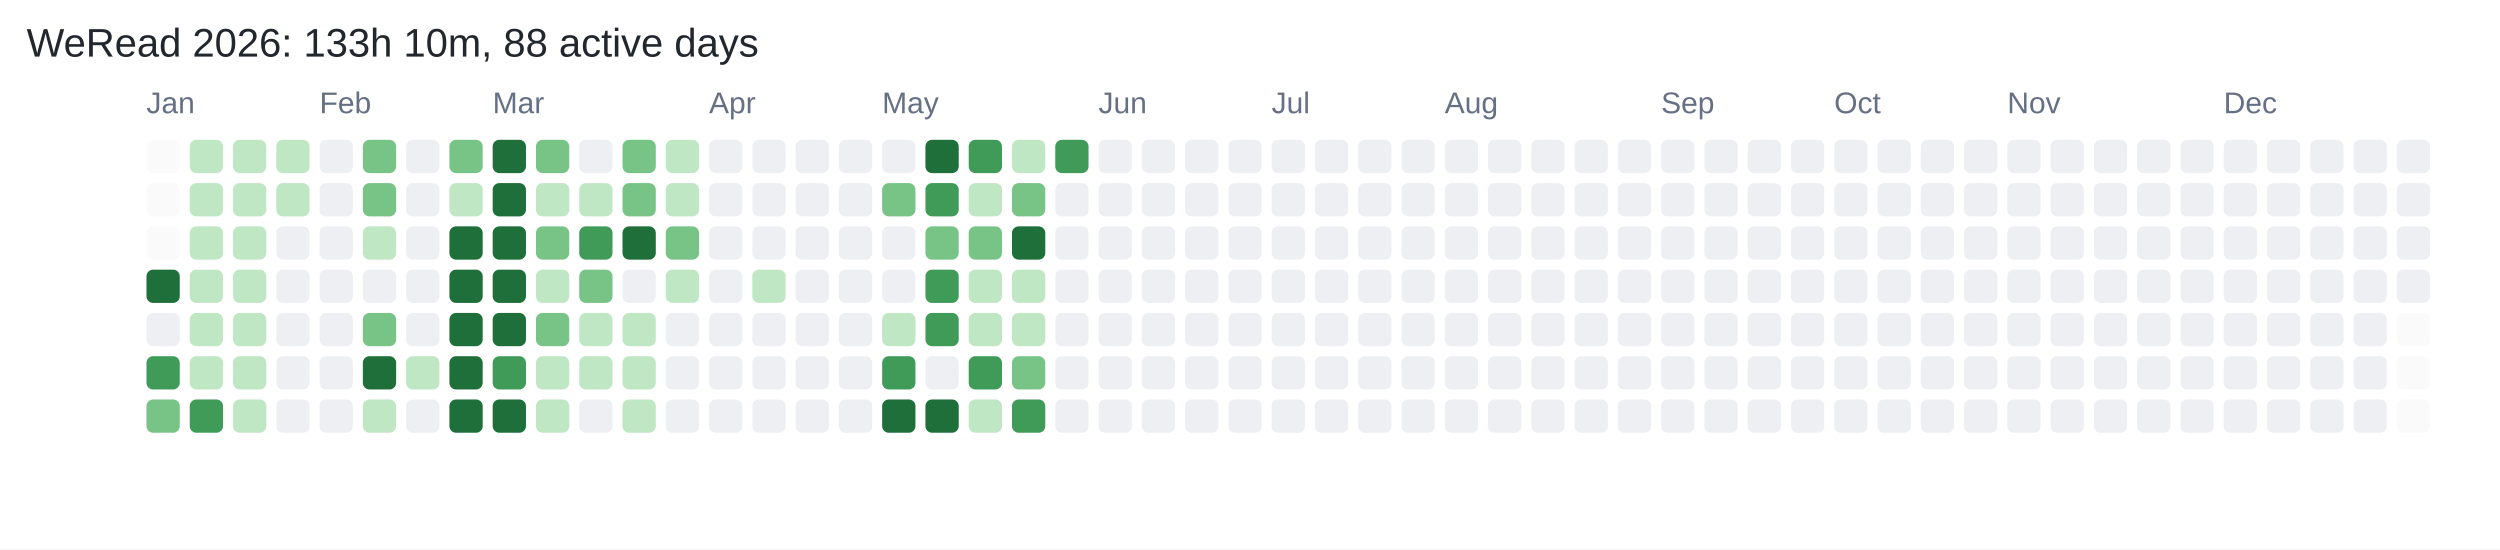
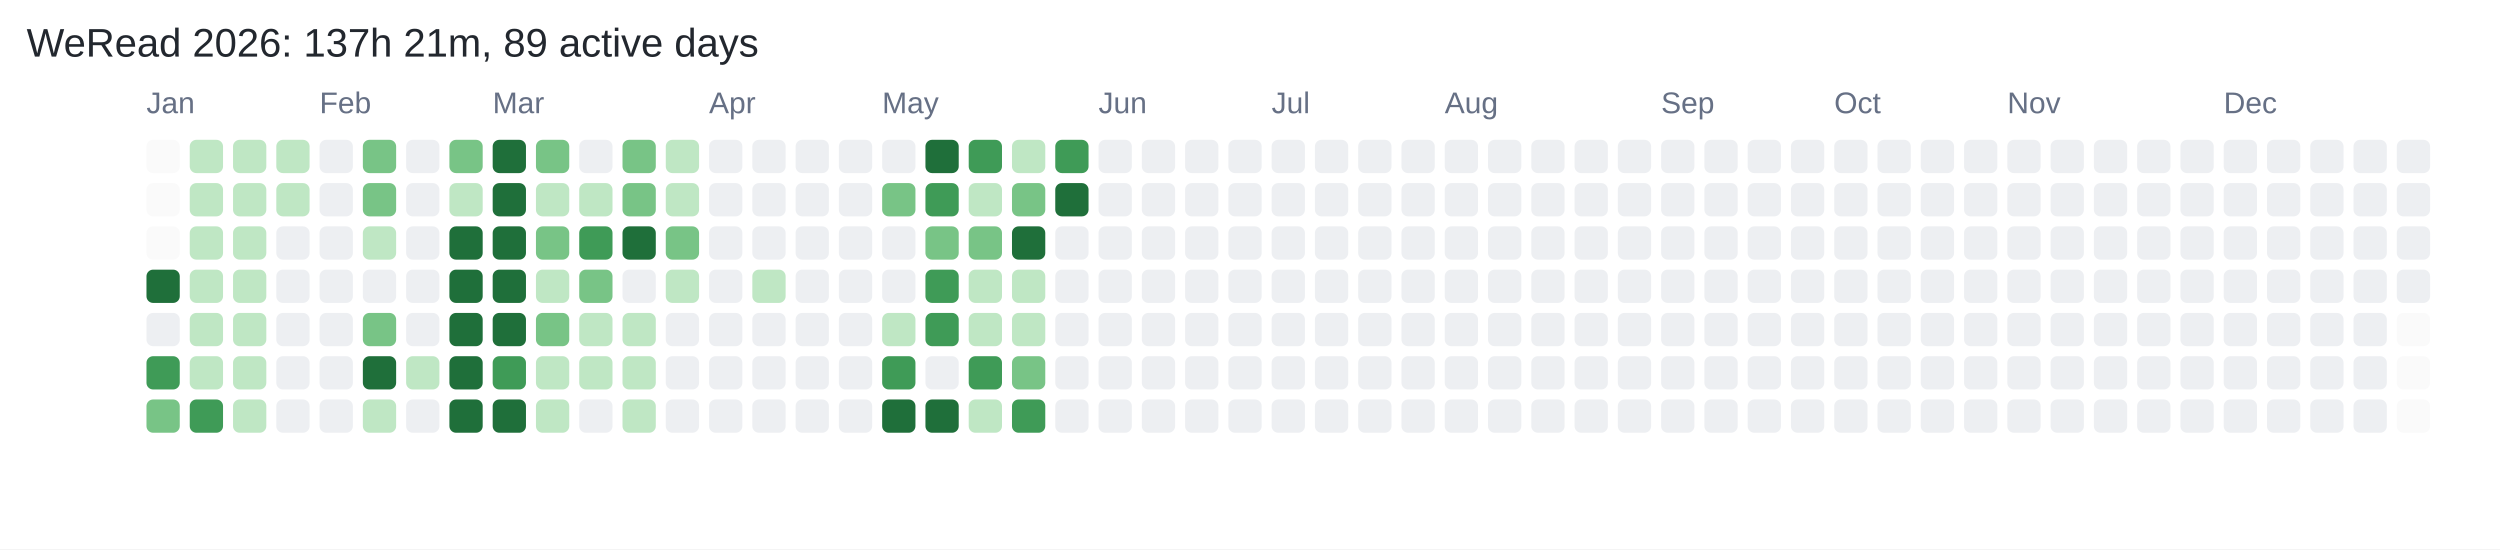
<svg xmlns="http://www.w3.org/2000/svg" width="751" height="165" viewBox="0 0 751 165">
  <rect width="100%" height="100%" fill="#FFFFFF" />
-   <text x="8" y="17" fill="#22272E" font-family="Arial,sans-serif" font-size="12">WeRead 2026: 133h 10m, 88 active days</text>
+   <text x="8" y="17" fill="#22272E" font-family="Arial,sans-serif" font-size="12">WeRead 2026: 137h 21m, 89 active days</text>
  <text x="44" y="34" fill="#667085" font-family="Arial,sans-serif" font-size="9">Jan</text>
  <text x="96" y="34" fill="#667085" font-family="Arial,sans-serif" font-size="9">Feb</text>
  <text x="148" y="34" fill="#667085" font-family="Arial,sans-serif" font-size="9">Mar</text>
  <text x="213" y="34" fill="#667085" font-family="Arial,sans-serif" font-size="9">Apr</text>
  <text x="265" y="34" fill="#667085" font-family="Arial,sans-serif" font-size="9">May</text>
  <text x="330" y="34" fill="#667085" font-family="Arial,sans-serif" font-size="9">Jun</text>
  <text x="382" y="34" fill="#667085" font-family="Arial,sans-serif" font-size="9">Jul</text>
  <text x="434" y="34" fill="#667085" font-family="Arial,sans-serif" font-size="9">Aug</text>
  <text x="499" y="34" fill="#667085" font-family="Arial,sans-serif" font-size="9">Sep</text>
  <text x="551" y="34" fill="#667085" font-family="Arial,sans-serif" font-size="9">Oct</text>
  <text x="603" y="34" fill="#667085" font-family="Arial,sans-serif" font-size="9">Nov</text>
  <text x="668" y="34" fill="#667085" font-family="Arial,sans-serif" font-size="9">Dec</text>
  <rect x="44" y="42" width="10" height="10" rx="2" fill="#FAFAFA" />
  <rect x="44" y="55" width="10" height="10" rx="2" fill="#FAFAFA" />
  <rect x="44" y="68" width="10" height="10" rx="2" fill="#FAFAFA" />
  <rect x="44" y="81" width="10" height="10" rx="2" fill="#1F6F3A" />
  <rect x="44" y="94" width="10" height="10" rx="2" fill="#EDEFF2" />
  <rect x="44" y="107" width="10" height="10" rx="2" fill="#3F9B57" />
  <rect x="44" y="120" width="10" height="10" rx="2" fill="#78C486" />
  <rect x="57" y="42" width="10" height="10" rx="2" fill="#BFE7C4" />
  <rect x="57" y="55" width="10" height="10" rx="2" fill="#BFE7C4" />
  <rect x="57" y="68" width="10" height="10" rx="2" fill="#BFE7C4" />
  <rect x="57" y="81" width="10" height="10" rx="2" fill="#BFE7C4" />
  <rect x="57" y="94" width="10" height="10" rx="2" fill="#BFE7C4" />
  <rect x="57" y="107" width="10" height="10" rx="2" fill="#BFE7C4" />
  <rect x="57" y="120" width="10" height="10" rx="2" fill="#3F9B57" />
  <rect x="70" y="42" width="10" height="10" rx="2" fill="#BFE7C4" />
  <rect x="70" y="55" width="10" height="10" rx="2" fill="#BFE7C4" />
  <rect x="70" y="68" width="10" height="10" rx="2" fill="#BFE7C4" />
  <rect x="70" y="81" width="10" height="10" rx="2" fill="#BFE7C4" />
  <rect x="70" y="94" width="10" height="10" rx="2" fill="#BFE7C4" />
  <rect x="70" y="107" width="10" height="10" rx="2" fill="#BFE7C4" />
  <rect x="70" y="120" width="10" height="10" rx="2" fill="#BFE7C4" />
  <rect x="83" y="42" width="10" height="10" rx="2" fill="#BFE7C4" />
  <rect x="83" y="55" width="10" height="10" rx="2" fill="#BFE7C4" />
  <rect x="83" y="68" width="10" height="10" rx="2" fill="#EDEFF2" />
  <rect x="83" y="81" width="10" height="10" rx="2" fill="#EDEFF2" />
  <rect x="83" y="94" width="10" height="10" rx="2" fill="#EDEFF2" />
  <rect x="83" y="107" width="10" height="10" rx="2" fill="#EDEFF2" />
  <rect x="83" y="120" width="10" height="10" rx="2" fill="#EDEFF2" />
  <rect x="96" y="42" width="10" height="10" rx="2" fill="#EDEFF2" />
  <rect x="96" y="55" width="10" height="10" rx="2" fill="#EDEFF2" />
  <rect x="96" y="68" width="10" height="10" rx="2" fill="#EDEFF2" />
  <rect x="96" y="81" width="10" height="10" rx="2" fill="#EDEFF2" />
  <rect x="96" y="94" width="10" height="10" rx="2" fill="#EDEFF2" />
  <rect x="96" y="107" width="10" height="10" rx="2" fill="#EDEFF2" />
  <rect x="96" y="120" width="10" height="10" rx="2" fill="#EDEFF2" />
  <rect x="109" y="42" width="10" height="10" rx="2" fill="#78C486" />
  <rect x="109" y="55" width="10" height="10" rx="2" fill="#78C486" />
  <rect x="109" y="68" width="10" height="10" rx="2" fill="#BFE7C4" />
  <rect x="109" y="81" width="10" height="10" rx="2" fill="#EDEFF2" />
  <rect x="109" y="94" width="10" height="10" rx="2" fill="#78C486" />
  <rect x="109" y="107" width="10" height="10" rx="2" fill="#1F6F3A" />
  <rect x="109" y="120" width="10" height="10" rx="2" fill="#BFE7C4" />
  <rect x="122" y="42" width="10" height="10" rx="2" fill="#EDEFF2" />
  <rect x="122" y="55" width="10" height="10" rx="2" fill="#EDEFF2" />
  <rect x="122" y="68" width="10" height="10" rx="2" fill="#EDEFF2" />
  <rect x="122" y="81" width="10" height="10" rx="2" fill="#EDEFF2" />
  <rect x="122" y="94" width="10" height="10" rx="2" fill="#EDEFF2" />
  <rect x="122" y="107" width="10" height="10" rx="2" fill="#BFE7C4" />
  <rect x="122" y="120" width="10" height="10" rx="2" fill="#EDEFF2" />
  <rect x="135" y="42" width="10" height="10" rx="2" fill="#78C486" />
  <rect x="135" y="55" width="10" height="10" rx="2" fill="#BFE7C4" />
  <rect x="135" y="68" width="10" height="10" rx="2" fill="#1F6F3A" />
  <rect x="135" y="81" width="10" height="10" rx="2" fill="#1F6F3A" />
  <rect x="135" y="94" width="10" height="10" rx="2" fill="#1F6F3A" />
  <rect x="135" y="107" width="10" height="10" rx="2" fill="#1F6F3A" />
  <rect x="135" y="120" width="10" height="10" rx="2" fill="#1F6F3A" />
  <rect x="148" y="42" width="10" height="10" rx="2" fill="#1F6F3A" />
  <rect x="148" y="55" width="10" height="10" rx="2" fill="#1F6F3A" />
  <rect x="148" y="68" width="10" height="10" rx="2" fill="#1F6F3A" />
  <rect x="148" y="81" width="10" height="10" rx="2" fill="#1F6F3A" />
  <rect x="148" y="94" width="10" height="10" rx="2" fill="#1F6F3A" />
  <rect x="148" y="107" width="10" height="10" rx="2" fill="#3F9B57" />
  <rect x="148" y="120" width="10" height="10" rx="2" fill="#1F6F3A" />
  <rect x="161" y="42" width="10" height="10" rx="2" fill="#78C486" />
  <rect x="161" y="55" width="10" height="10" rx="2" fill="#BFE7C4" />
  <rect x="161" y="68" width="10" height="10" rx="2" fill="#78C486" />
  <rect x="161" y="81" width="10" height="10" rx="2" fill="#BFE7C4" />
  <rect x="161" y="94" width="10" height="10" rx="2" fill="#78C486" />
  <rect x="161" y="107" width="10" height="10" rx="2" fill="#BFE7C4" />
  <rect x="161" y="120" width="10" height="10" rx="2" fill="#BFE7C4" />
  <rect x="174" y="42" width="10" height="10" rx="2" fill="#EDEFF2" />
  <rect x="174" y="55" width="10" height="10" rx="2" fill="#BFE7C4" />
  <rect x="174" y="68" width="10" height="10" rx="2" fill="#3F9B57" />
  <rect x="174" y="81" width="10" height="10" rx="2" fill="#78C486" />
  <rect x="174" y="94" width="10" height="10" rx="2" fill="#BFE7C4" />
  <rect x="174" y="107" width="10" height="10" rx="2" fill="#BFE7C4" />
  <rect x="174" y="120" width="10" height="10" rx="2" fill="#EDEFF2" />
  <rect x="187" y="42" width="10" height="10" rx="2" fill="#78C486" />
  <rect x="187" y="55" width="10" height="10" rx="2" fill="#78C486" />
  <rect x="187" y="68" width="10" height="10" rx="2" fill="#1F6F3A" />
  <rect x="187" y="81" width="10" height="10" rx="2" fill="#EDEFF2" />
  <rect x="187" y="94" width="10" height="10" rx="2" fill="#BFE7C4" />
  <rect x="187" y="107" width="10" height="10" rx="2" fill="#BFE7C4" />
  <rect x="187" y="120" width="10" height="10" rx="2" fill="#BFE7C4" />
  <rect x="200" y="42" width="10" height="10" rx="2" fill="#BFE7C4" />
  <rect x="200" y="55" width="10" height="10" rx="2" fill="#BFE7C4" />
  <rect x="200" y="68" width="10" height="10" rx="2" fill="#78C486" />
  <rect x="200" y="81" width="10" height="10" rx="2" fill="#BFE7C4" />
  <rect x="200" y="94" width="10" height="10" rx="2" fill="#EDEFF2" />
  <rect x="200" y="107" width="10" height="10" rx="2" fill="#EDEFF2" />
  <rect x="200" y="120" width="10" height="10" rx="2" fill="#EDEFF2" />
  <rect x="213" y="42" width="10" height="10" rx="2" fill="#EDEFF2" />
  <rect x="213" y="55" width="10" height="10" rx="2" fill="#EDEFF2" />
  <rect x="213" y="68" width="10" height="10" rx="2" fill="#EDEFF2" />
  <rect x="213" y="81" width="10" height="10" rx="2" fill="#EDEFF2" />
  <rect x="213" y="94" width="10" height="10" rx="2" fill="#EDEFF2" />
  <rect x="213" y="107" width="10" height="10" rx="2" fill="#EDEFF2" />
  <rect x="213" y="120" width="10" height="10" rx="2" fill="#EDEFF2" />
  <rect x="226" y="42" width="10" height="10" rx="2" fill="#EDEFF2" />
  <rect x="226" y="55" width="10" height="10" rx="2" fill="#EDEFF2" />
  <rect x="226" y="68" width="10" height="10" rx="2" fill="#EDEFF2" />
  <rect x="226" y="81" width="10" height="10" rx="2" fill="#BFE7C4" />
  <rect x="226" y="94" width="10" height="10" rx="2" fill="#EDEFF2" />
  <rect x="226" y="107" width="10" height="10" rx="2" fill="#EDEFF2" />
  <rect x="226" y="120" width="10" height="10" rx="2" fill="#EDEFF2" />
  <rect x="239" y="42" width="10" height="10" rx="2" fill="#EDEFF2" />
  <rect x="239" y="55" width="10" height="10" rx="2" fill="#EDEFF2" />
  <rect x="239" y="68" width="10" height="10" rx="2" fill="#EDEFF2" />
  <rect x="239" y="81" width="10" height="10" rx="2" fill="#EDEFF2" />
  <rect x="239" y="94" width="10" height="10" rx="2" fill="#EDEFF2" />
  <rect x="239" y="107" width="10" height="10" rx="2" fill="#EDEFF2" />
  <rect x="239" y="120" width="10" height="10" rx="2" fill="#EDEFF2" />
  <rect x="252" y="42" width="10" height="10" rx="2" fill="#EDEFF2" />
  <rect x="252" y="55" width="10" height="10" rx="2" fill="#EDEFF2" />
  <rect x="252" y="68" width="10" height="10" rx="2" fill="#EDEFF2" />
  <rect x="252" y="81" width="10" height="10" rx="2" fill="#EDEFF2" />
  <rect x="252" y="94" width="10" height="10" rx="2" fill="#EDEFF2" />
  <rect x="252" y="107" width="10" height="10" rx="2" fill="#EDEFF2" />
  <rect x="252" y="120" width="10" height="10" rx="2" fill="#EDEFF2" />
  <rect x="265" y="42" width="10" height="10" rx="2" fill="#EDEFF2" />
  <rect x="265" y="55" width="10" height="10" rx="2" fill="#78C486" />
  <rect x="265" y="68" width="10" height="10" rx="2" fill="#EDEFF2" />
  <rect x="265" y="81" width="10" height="10" rx="2" fill="#EDEFF2" />
  <rect x="265" y="94" width="10" height="10" rx="2" fill="#BFE7C4" />
  <rect x="265" y="107" width="10" height="10" rx="2" fill="#3F9B57" />
  <rect x="265" y="120" width="10" height="10" rx="2" fill="#1F6F3A" />
  <rect x="278" y="42" width="10" height="10" rx="2" fill="#1F6F3A" />
  <rect x="278" y="55" width="10" height="10" rx="2" fill="#3F9B57" />
  <rect x="278" y="68" width="10" height="10" rx="2" fill="#78C486" />
  <rect x="278" y="81" width="10" height="10" rx="2" fill="#3F9B57" />
  <rect x="278" y="94" width="10" height="10" rx="2" fill="#3F9B57" />
  <rect x="278" y="107" width="10" height="10" rx="2" fill="#EDEFF2" />
  <rect x="278" y="120" width="10" height="10" rx="2" fill="#1F6F3A" />
  <rect x="291" y="42" width="10" height="10" rx="2" fill="#3F9B57" />
  <rect x="291" y="55" width="10" height="10" rx="2" fill="#BFE7C4" />
  <rect x="291" y="68" width="10" height="10" rx="2" fill="#78C486" />
  <rect x="291" y="81" width="10" height="10" rx="2" fill="#BFE7C4" />
  <rect x="291" y="94" width="10" height="10" rx="2" fill="#BFE7C4" />
  <rect x="291" y="107" width="10" height="10" rx="2" fill="#3F9B57" />
  <rect x="291" y="120" width="10" height="10" rx="2" fill="#BFE7C4" />
  <rect x="304" y="42" width="10" height="10" rx="2" fill="#BFE7C4" />
  <rect x="304" y="55" width="10" height="10" rx="2" fill="#78C486" />
  <rect x="304" y="68" width="10" height="10" rx="2" fill="#1F6F3A" />
  <rect x="304" y="81" width="10" height="10" rx="2" fill="#BFE7C4" />
  <rect x="304" y="94" width="10" height="10" rx="2" fill="#BFE7C4" />
  <rect x="304" y="107" width="10" height="10" rx="2" fill="#78C486" />
  <rect x="304" y="120" width="10" height="10" rx="2" fill="#3F9B57" />
  <rect x="317" y="42" width="10" height="10" rx="2" fill="#3F9B57" />
-   <rect x="317" y="55" width="10" height="10" rx="2" fill="#EDEFF2" />
+   <rect x="317" y="55" width="10" height="10" rx="2" fill="#1F6F3A" />
  <rect x="317" y="68" width="10" height="10" rx="2" fill="#EDEFF2" />
  <rect x="317" y="81" width="10" height="10" rx="2" fill="#EDEFF2" />
  <rect x="317" y="94" width="10" height="10" rx="2" fill="#EDEFF2" />
  <rect x="317" y="107" width="10" height="10" rx="2" fill="#EDEFF2" />
  <rect x="317" y="120" width="10" height="10" rx="2" fill="#EDEFF2" />
  <rect x="330" y="42" width="10" height="10" rx="2" fill="#EDEFF2" />
  <rect x="330" y="55" width="10" height="10" rx="2" fill="#EDEFF2" />
  <rect x="330" y="68" width="10" height="10" rx="2" fill="#EDEFF2" />
  <rect x="330" y="81" width="10" height="10" rx="2" fill="#EDEFF2" />
  <rect x="330" y="94" width="10" height="10" rx="2" fill="#EDEFF2" />
  <rect x="330" y="107" width="10" height="10" rx="2" fill="#EDEFF2" />
  <rect x="330" y="120" width="10" height="10" rx="2" fill="#EDEFF2" />
  <rect x="343" y="42" width="10" height="10" rx="2" fill="#EDEFF2" />
  <rect x="343" y="55" width="10" height="10" rx="2" fill="#EDEFF2" />
  <rect x="343" y="68" width="10" height="10" rx="2" fill="#EDEFF2" />
  <rect x="343" y="81" width="10" height="10" rx="2" fill="#EDEFF2" />
  <rect x="343" y="94" width="10" height="10" rx="2" fill="#EDEFF2" />
  <rect x="343" y="107" width="10" height="10" rx="2" fill="#EDEFF2" />
  <rect x="343" y="120" width="10" height="10" rx="2" fill="#EDEFF2" />
  <rect x="356" y="42" width="10" height="10" rx="2" fill="#EDEFF2" />
  <rect x="356" y="55" width="10" height="10" rx="2" fill="#EDEFF2" />
  <rect x="356" y="68" width="10" height="10" rx="2" fill="#EDEFF2" />
  <rect x="356" y="81" width="10" height="10" rx="2" fill="#EDEFF2" />
  <rect x="356" y="94" width="10" height="10" rx="2" fill="#EDEFF2" />
  <rect x="356" y="107" width="10" height="10" rx="2" fill="#EDEFF2" />
  <rect x="356" y="120" width="10" height="10" rx="2" fill="#EDEFF2" />
  <rect x="369" y="42" width="10" height="10" rx="2" fill="#EDEFF2" />
  <rect x="369" y="55" width="10" height="10" rx="2" fill="#EDEFF2" />
  <rect x="369" y="68" width="10" height="10" rx="2" fill="#EDEFF2" />
  <rect x="369" y="81" width="10" height="10" rx="2" fill="#EDEFF2" />
  <rect x="369" y="94" width="10" height="10" rx="2" fill="#EDEFF2" />
  <rect x="369" y="107" width="10" height="10" rx="2" fill="#EDEFF2" />
  <rect x="369" y="120" width="10" height="10" rx="2" fill="#EDEFF2" />
  <rect x="382" y="42" width="10" height="10" rx="2" fill="#EDEFF2" />
  <rect x="382" y="55" width="10" height="10" rx="2" fill="#EDEFF2" />
  <rect x="382" y="68" width="10" height="10" rx="2" fill="#EDEFF2" />
  <rect x="382" y="81" width="10" height="10" rx="2" fill="#EDEFF2" />
  <rect x="382" y="94" width="10" height="10" rx="2" fill="#EDEFF2" />
  <rect x="382" y="107" width="10" height="10" rx="2" fill="#EDEFF2" />
  <rect x="382" y="120" width="10" height="10" rx="2" fill="#EDEFF2" />
  <rect x="395" y="42" width="10" height="10" rx="2" fill="#EDEFF2" />
  <rect x="395" y="55" width="10" height="10" rx="2" fill="#EDEFF2" />
  <rect x="395" y="68" width="10" height="10" rx="2" fill="#EDEFF2" />
  <rect x="395" y="81" width="10" height="10" rx="2" fill="#EDEFF2" />
  <rect x="395" y="94" width="10" height="10" rx="2" fill="#EDEFF2" />
  <rect x="395" y="107" width="10" height="10" rx="2" fill="#EDEFF2" />
  <rect x="395" y="120" width="10" height="10" rx="2" fill="#EDEFF2" />
  <rect x="408" y="42" width="10" height="10" rx="2" fill="#EDEFF2" />
  <rect x="408" y="55" width="10" height="10" rx="2" fill="#EDEFF2" />
  <rect x="408" y="68" width="10" height="10" rx="2" fill="#EDEFF2" />
  <rect x="408" y="81" width="10" height="10" rx="2" fill="#EDEFF2" />
  <rect x="408" y="94" width="10" height="10" rx="2" fill="#EDEFF2" />
  <rect x="408" y="107" width="10" height="10" rx="2" fill="#EDEFF2" />
  <rect x="408" y="120" width="10" height="10" rx="2" fill="#EDEFF2" />
  <rect x="421" y="42" width="10" height="10" rx="2" fill="#EDEFF2" />
  <rect x="421" y="55" width="10" height="10" rx="2" fill="#EDEFF2" />
  <rect x="421" y="68" width="10" height="10" rx="2" fill="#EDEFF2" />
  <rect x="421" y="81" width="10" height="10" rx="2" fill="#EDEFF2" />
  <rect x="421" y="94" width="10" height="10" rx="2" fill="#EDEFF2" />
  <rect x="421" y="107" width="10" height="10" rx="2" fill="#EDEFF2" />
  <rect x="421" y="120" width="10" height="10" rx="2" fill="#EDEFF2" />
  <rect x="434" y="42" width="10" height="10" rx="2" fill="#EDEFF2" />
  <rect x="434" y="55" width="10" height="10" rx="2" fill="#EDEFF2" />
  <rect x="434" y="68" width="10" height="10" rx="2" fill="#EDEFF2" />
  <rect x="434" y="81" width="10" height="10" rx="2" fill="#EDEFF2" />
  <rect x="434" y="94" width="10" height="10" rx="2" fill="#EDEFF2" />
  <rect x="434" y="107" width="10" height="10" rx="2" fill="#EDEFF2" />
  <rect x="434" y="120" width="10" height="10" rx="2" fill="#EDEFF2" />
  <rect x="447" y="42" width="10" height="10" rx="2" fill="#EDEFF2" />
  <rect x="447" y="55" width="10" height="10" rx="2" fill="#EDEFF2" />
  <rect x="447" y="68" width="10" height="10" rx="2" fill="#EDEFF2" />
  <rect x="447" y="81" width="10" height="10" rx="2" fill="#EDEFF2" />
  <rect x="447" y="94" width="10" height="10" rx="2" fill="#EDEFF2" />
  <rect x="447" y="107" width="10" height="10" rx="2" fill="#EDEFF2" />
  <rect x="447" y="120" width="10" height="10" rx="2" fill="#EDEFF2" />
  <rect x="460" y="42" width="10" height="10" rx="2" fill="#EDEFF2" />
  <rect x="460" y="55" width="10" height="10" rx="2" fill="#EDEFF2" />
  <rect x="460" y="68" width="10" height="10" rx="2" fill="#EDEFF2" />
  <rect x="460" y="81" width="10" height="10" rx="2" fill="#EDEFF2" />
  <rect x="460" y="94" width="10" height="10" rx="2" fill="#EDEFF2" />
  <rect x="460" y="107" width="10" height="10" rx="2" fill="#EDEFF2" />
  <rect x="460" y="120" width="10" height="10" rx="2" fill="#EDEFF2" />
  <rect x="473" y="42" width="10" height="10" rx="2" fill="#EDEFF2" />
  <rect x="473" y="55" width="10" height="10" rx="2" fill="#EDEFF2" />
  <rect x="473" y="68" width="10" height="10" rx="2" fill="#EDEFF2" />
  <rect x="473" y="81" width="10" height="10" rx="2" fill="#EDEFF2" />
  <rect x="473" y="94" width="10" height="10" rx="2" fill="#EDEFF2" />
  <rect x="473" y="107" width="10" height="10" rx="2" fill="#EDEFF2" />
  <rect x="473" y="120" width="10" height="10" rx="2" fill="#EDEFF2" />
  <rect x="486" y="42" width="10" height="10" rx="2" fill="#EDEFF2" />
  <rect x="486" y="55" width="10" height="10" rx="2" fill="#EDEFF2" />
  <rect x="486" y="68" width="10" height="10" rx="2" fill="#EDEFF2" />
  <rect x="486" y="81" width="10" height="10" rx="2" fill="#EDEFF2" />
  <rect x="486" y="94" width="10" height="10" rx="2" fill="#EDEFF2" />
  <rect x="486" y="107" width="10" height="10" rx="2" fill="#EDEFF2" />
  <rect x="486" y="120" width="10" height="10" rx="2" fill="#EDEFF2" />
  <rect x="499" y="42" width="10" height="10" rx="2" fill="#EDEFF2" />
  <rect x="499" y="55" width="10" height="10" rx="2" fill="#EDEFF2" />
  <rect x="499" y="68" width="10" height="10" rx="2" fill="#EDEFF2" />
  <rect x="499" y="81" width="10" height="10" rx="2" fill="#EDEFF2" />
  <rect x="499" y="94" width="10" height="10" rx="2" fill="#EDEFF2" />
  <rect x="499" y="107" width="10" height="10" rx="2" fill="#EDEFF2" />
  <rect x="499" y="120" width="10" height="10" rx="2" fill="#EDEFF2" />
  <rect x="512" y="42" width="10" height="10" rx="2" fill="#EDEFF2" />
  <rect x="512" y="55" width="10" height="10" rx="2" fill="#EDEFF2" />
  <rect x="512" y="68" width="10" height="10" rx="2" fill="#EDEFF2" />
  <rect x="512" y="81" width="10" height="10" rx="2" fill="#EDEFF2" />
  <rect x="512" y="94" width="10" height="10" rx="2" fill="#EDEFF2" />
  <rect x="512" y="107" width="10" height="10" rx="2" fill="#EDEFF2" />
  <rect x="512" y="120" width="10" height="10" rx="2" fill="#EDEFF2" />
  <rect x="525" y="42" width="10" height="10" rx="2" fill="#EDEFF2" />
  <rect x="525" y="55" width="10" height="10" rx="2" fill="#EDEFF2" />
  <rect x="525" y="68" width="10" height="10" rx="2" fill="#EDEFF2" />
  <rect x="525" y="81" width="10" height="10" rx="2" fill="#EDEFF2" />
  <rect x="525" y="94" width="10" height="10" rx="2" fill="#EDEFF2" />
  <rect x="525" y="107" width="10" height="10" rx="2" fill="#EDEFF2" />
  <rect x="525" y="120" width="10" height="10" rx="2" fill="#EDEFF2" />
  <rect x="538" y="42" width="10" height="10" rx="2" fill="#EDEFF2" />
  <rect x="538" y="55" width="10" height="10" rx="2" fill="#EDEFF2" />
  <rect x="538" y="68" width="10" height="10" rx="2" fill="#EDEFF2" />
  <rect x="538" y="81" width="10" height="10" rx="2" fill="#EDEFF2" />
  <rect x="538" y="94" width="10" height="10" rx="2" fill="#EDEFF2" />
  <rect x="538" y="107" width="10" height="10" rx="2" fill="#EDEFF2" />
  <rect x="538" y="120" width="10" height="10" rx="2" fill="#EDEFF2" />
  <rect x="551" y="42" width="10" height="10" rx="2" fill="#EDEFF2" />
  <rect x="551" y="55" width="10" height="10" rx="2" fill="#EDEFF2" />
  <rect x="551" y="68" width="10" height="10" rx="2" fill="#EDEFF2" />
  <rect x="551" y="81" width="10" height="10" rx="2" fill="#EDEFF2" />
  <rect x="551" y="94" width="10" height="10" rx="2" fill="#EDEFF2" />
  <rect x="551" y="107" width="10" height="10" rx="2" fill="#EDEFF2" />
  <rect x="551" y="120" width="10" height="10" rx="2" fill="#EDEFF2" />
  <rect x="564" y="42" width="10" height="10" rx="2" fill="#EDEFF2" />
  <rect x="564" y="55" width="10" height="10" rx="2" fill="#EDEFF2" />
  <rect x="564" y="68" width="10" height="10" rx="2" fill="#EDEFF2" />
  <rect x="564" y="81" width="10" height="10" rx="2" fill="#EDEFF2" />
  <rect x="564" y="94" width="10" height="10" rx="2" fill="#EDEFF2" />
  <rect x="564" y="107" width="10" height="10" rx="2" fill="#EDEFF2" />
  <rect x="564" y="120" width="10" height="10" rx="2" fill="#EDEFF2" />
  <rect x="577" y="42" width="10" height="10" rx="2" fill="#EDEFF2" />
  <rect x="577" y="55" width="10" height="10" rx="2" fill="#EDEFF2" />
  <rect x="577" y="68" width="10" height="10" rx="2" fill="#EDEFF2" />
  <rect x="577" y="81" width="10" height="10" rx="2" fill="#EDEFF2" />
  <rect x="577" y="94" width="10" height="10" rx="2" fill="#EDEFF2" />
  <rect x="577" y="107" width="10" height="10" rx="2" fill="#EDEFF2" />
  <rect x="577" y="120" width="10" height="10" rx="2" fill="#EDEFF2" />
  <rect x="590" y="42" width="10" height="10" rx="2" fill="#EDEFF2" />
  <rect x="590" y="55" width="10" height="10" rx="2" fill="#EDEFF2" />
  <rect x="590" y="68" width="10" height="10" rx="2" fill="#EDEFF2" />
  <rect x="590" y="81" width="10" height="10" rx="2" fill="#EDEFF2" />
  <rect x="590" y="94" width="10" height="10" rx="2" fill="#EDEFF2" />
  <rect x="590" y="107" width="10" height="10" rx="2" fill="#EDEFF2" />
  <rect x="590" y="120" width="10" height="10" rx="2" fill="#EDEFF2" />
  <rect x="603" y="42" width="10" height="10" rx="2" fill="#EDEFF2" />
  <rect x="603" y="55" width="10" height="10" rx="2" fill="#EDEFF2" />
  <rect x="603" y="68" width="10" height="10" rx="2" fill="#EDEFF2" />
  <rect x="603" y="81" width="10" height="10" rx="2" fill="#EDEFF2" />
  <rect x="603" y="94" width="10" height="10" rx="2" fill="#EDEFF2" />
  <rect x="603" y="107" width="10" height="10" rx="2" fill="#EDEFF2" />
  <rect x="603" y="120" width="10" height="10" rx="2" fill="#EDEFF2" />
  <rect x="616" y="42" width="10" height="10" rx="2" fill="#EDEFF2" />
  <rect x="616" y="55" width="10" height="10" rx="2" fill="#EDEFF2" />
  <rect x="616" y="68" width="10" height="10" rx="2" fill="#EDEFF2" />
  <rect x="616" y="81" width="10" height="10" rx="2" fill="#EDEFF2" />
  <rect x="616" y="94" width="10" height="10" rx="2" fill="#EDEFF2" />
  <rect x="616" y="107" width="10" height="10" rx="2" fill="#EDEFF2" />
  <rect x="616" y="120" width="10" height="10" rx="2" fill="#EDEFF2" />
  <rect x="629" y="42" width="10" height="10" rx="2" fill="#EDEFF2" />
  <rect x="629" y="55" width="10" height="10" rx="2" fill="#EDEFF2" />
  <rect x="629" y="68" width="10" height="10" rx="2" fill="#EDEFF2" />
  <rect x="629" y="81" width="10" height="10" rx="2" fill="#EDEFF2" />
  <rect x="629" y="94" width="10" height="10" rx="2" fill="#EDEFF2" />
  <rect x="629" y="107" width="10" height="10" rx="2" fill="#EDEFF2" />
  <rect x="629" y="120" width="10" height="10" rx="2" fill="#EDEFF2" />
  <rect x="642" y="42" width="10" height="10" rx="2" fill="#EDEFF2" />
  <rect x="642" y="55" width="10" height="10" rx="2" fill="#EDEFF2" />
  <rect x="642" y="68" width="10" height="10" rx="2" fill="#EDEFF2" />
  <rect x="642" y="81" width="10" height="10" rx="2" fill="#EDEFF2" />
  <rect x="642" y="94" width="10" height="10" rx="2" fill="#EDEFF2" />
  <rect x="642" y="107" width="10" height="10" rx="2" fill="#EDEFF2" />
  <rect x="642" y="120" width="10" height="10" rx="2" fill="#EDEFF2" />
  <rect x="655" y="42" width="10" height="10" rx="2" fill="#EDEFF2" />
  <rect x="655" y="55" width="10" height="10" rx="2" fill="#EDEFF2" />
  <rect x="655" y="68" width="10" height="10" rx="2" fill="#EDEFF2" />
  <rect x="655" y="81" width="10" height="10" rx="2" fill="#EDEFF2" />
  <rect x="655" y="94" width="10" height="10" rx="2" fill="#EDEFF2" />
  <rect x="655" y="107" width="10" height="10" rx="2" fill="#EDEFF2" />
  <rect x="655" y="120" width="10" height="10" rx="2" fill="#EDEFF2" />
  <rect x="668" y="42" width="10" height="10" rx="2" fill="#EDEFF2" />
  <rect x="668" y="55" width="10" height="10" rx="2" fill="#EDEFF2" />
  <rect x="668" y="68" width="10" height="10" rx="2" fill="#EDEFF2" />
  <rect x="668" y="81" width="10" height="10" rx="2" fill="#EDEFF2" />
  <rect x="668" y="94" width="10" height="10" rx="2" fill="#EDEFF2" />
  <rect x="668" y="107" width="10" height="10" rx="2" fill="#EDEFF2" />
  <rect x="668" y="120" width="10" height="10" rx="2" fill="#EDEFF2" />
  <rect x="681" y="42" width="10" height="10" rx="2" fill="#EDEFF2" />
  <rect x="681" y="55" width="10" height="10" rx="2" fill="#EDEFF2" />
  <rect x="681" y="68" width="10" height="10" rx="2" fill="#EDEFF2" />
  <rect x="681" y="81" width="10" height="10" rx="2" fill="#EDEFF2" />
  <rect x="681" y="94" width="10" height="10" rx="2" fill="#EDEFF2" />
  <rect x="681" y="107" width="10" height="10" rx="2" fill="#EDEFF2" />
  <rect x="681" y="120" width="10" height="10" rx="2" fill="#EDEFF2" />
  <rect x="694" y="42" width="10" height="10" rx="2" fill="#EDEFF2" />
  <rect x="694" y="55" width="10" height="10" rx="2" fill="#EDEFF2" />
  <rect x="694" y="68" width="10" height="10" rx="2" fill="#EDEFF2" />
  <rect x="694" y="81" width="10" height="10" rx="2" fill="#EDEFF2" />
  <rect x="694" y="94" width="10" height="10" rx="2" fill="#EDEFF2" />
  <rect x="694" y="107" width="10" height="10" rx="2" fill="#EDEFF2" />
  <rect x="694" y="120" width="10" height="10" rx="2" fill="#EDEFF2" />
  <rect x="707" y="42" width="10" height="10" rx="2" fill="#EDEFF2" />
  <rect x="707" y="55" width="10" height="10" rx="2" fill="#EDEFF2" />
  <rect x="707" y="68" width="10" height="10" rx="2" fill="#EDEFF2" />
  <rect x="707" y="81" width="10" height="10" rx="2" fill="#EDEFF2" />
  <rect x="707" y="94" width="10" height="10" rx="2" fill="#EDEFF2" />
  <rect x="707" y="107" width="10" height="10" rx="2" fill="#EDEFF2" />
  <rect x="707" y="120" width="10" height="10" rx="2" fill="#EDEFF2" />
  <rect x="720" y="42" width="10" height="10" rx="2" fill="#EDEFF2" />
  <rect x="720" y="55" width="10" height="10" rx="2" fill="#EDEFF2" />
  <rect x="720" y="68" width="10" height="10" rx="2" fill="#EDEFF2" />
  <rect x="720" y="81" width="10" height="10" rx="2" fill="#EDEFF2" />
  <rect x="720" y="94" width="10" height="10" rx="2" fill="#FAFAFA" />
  <rect x="720" y="107" width="10" height="10" rx="2" fill="#FAFAFA" />
  <rect x="720" y="120" width="10" height="10" rx="2" fill="#FAFAFA" />
</svg>
